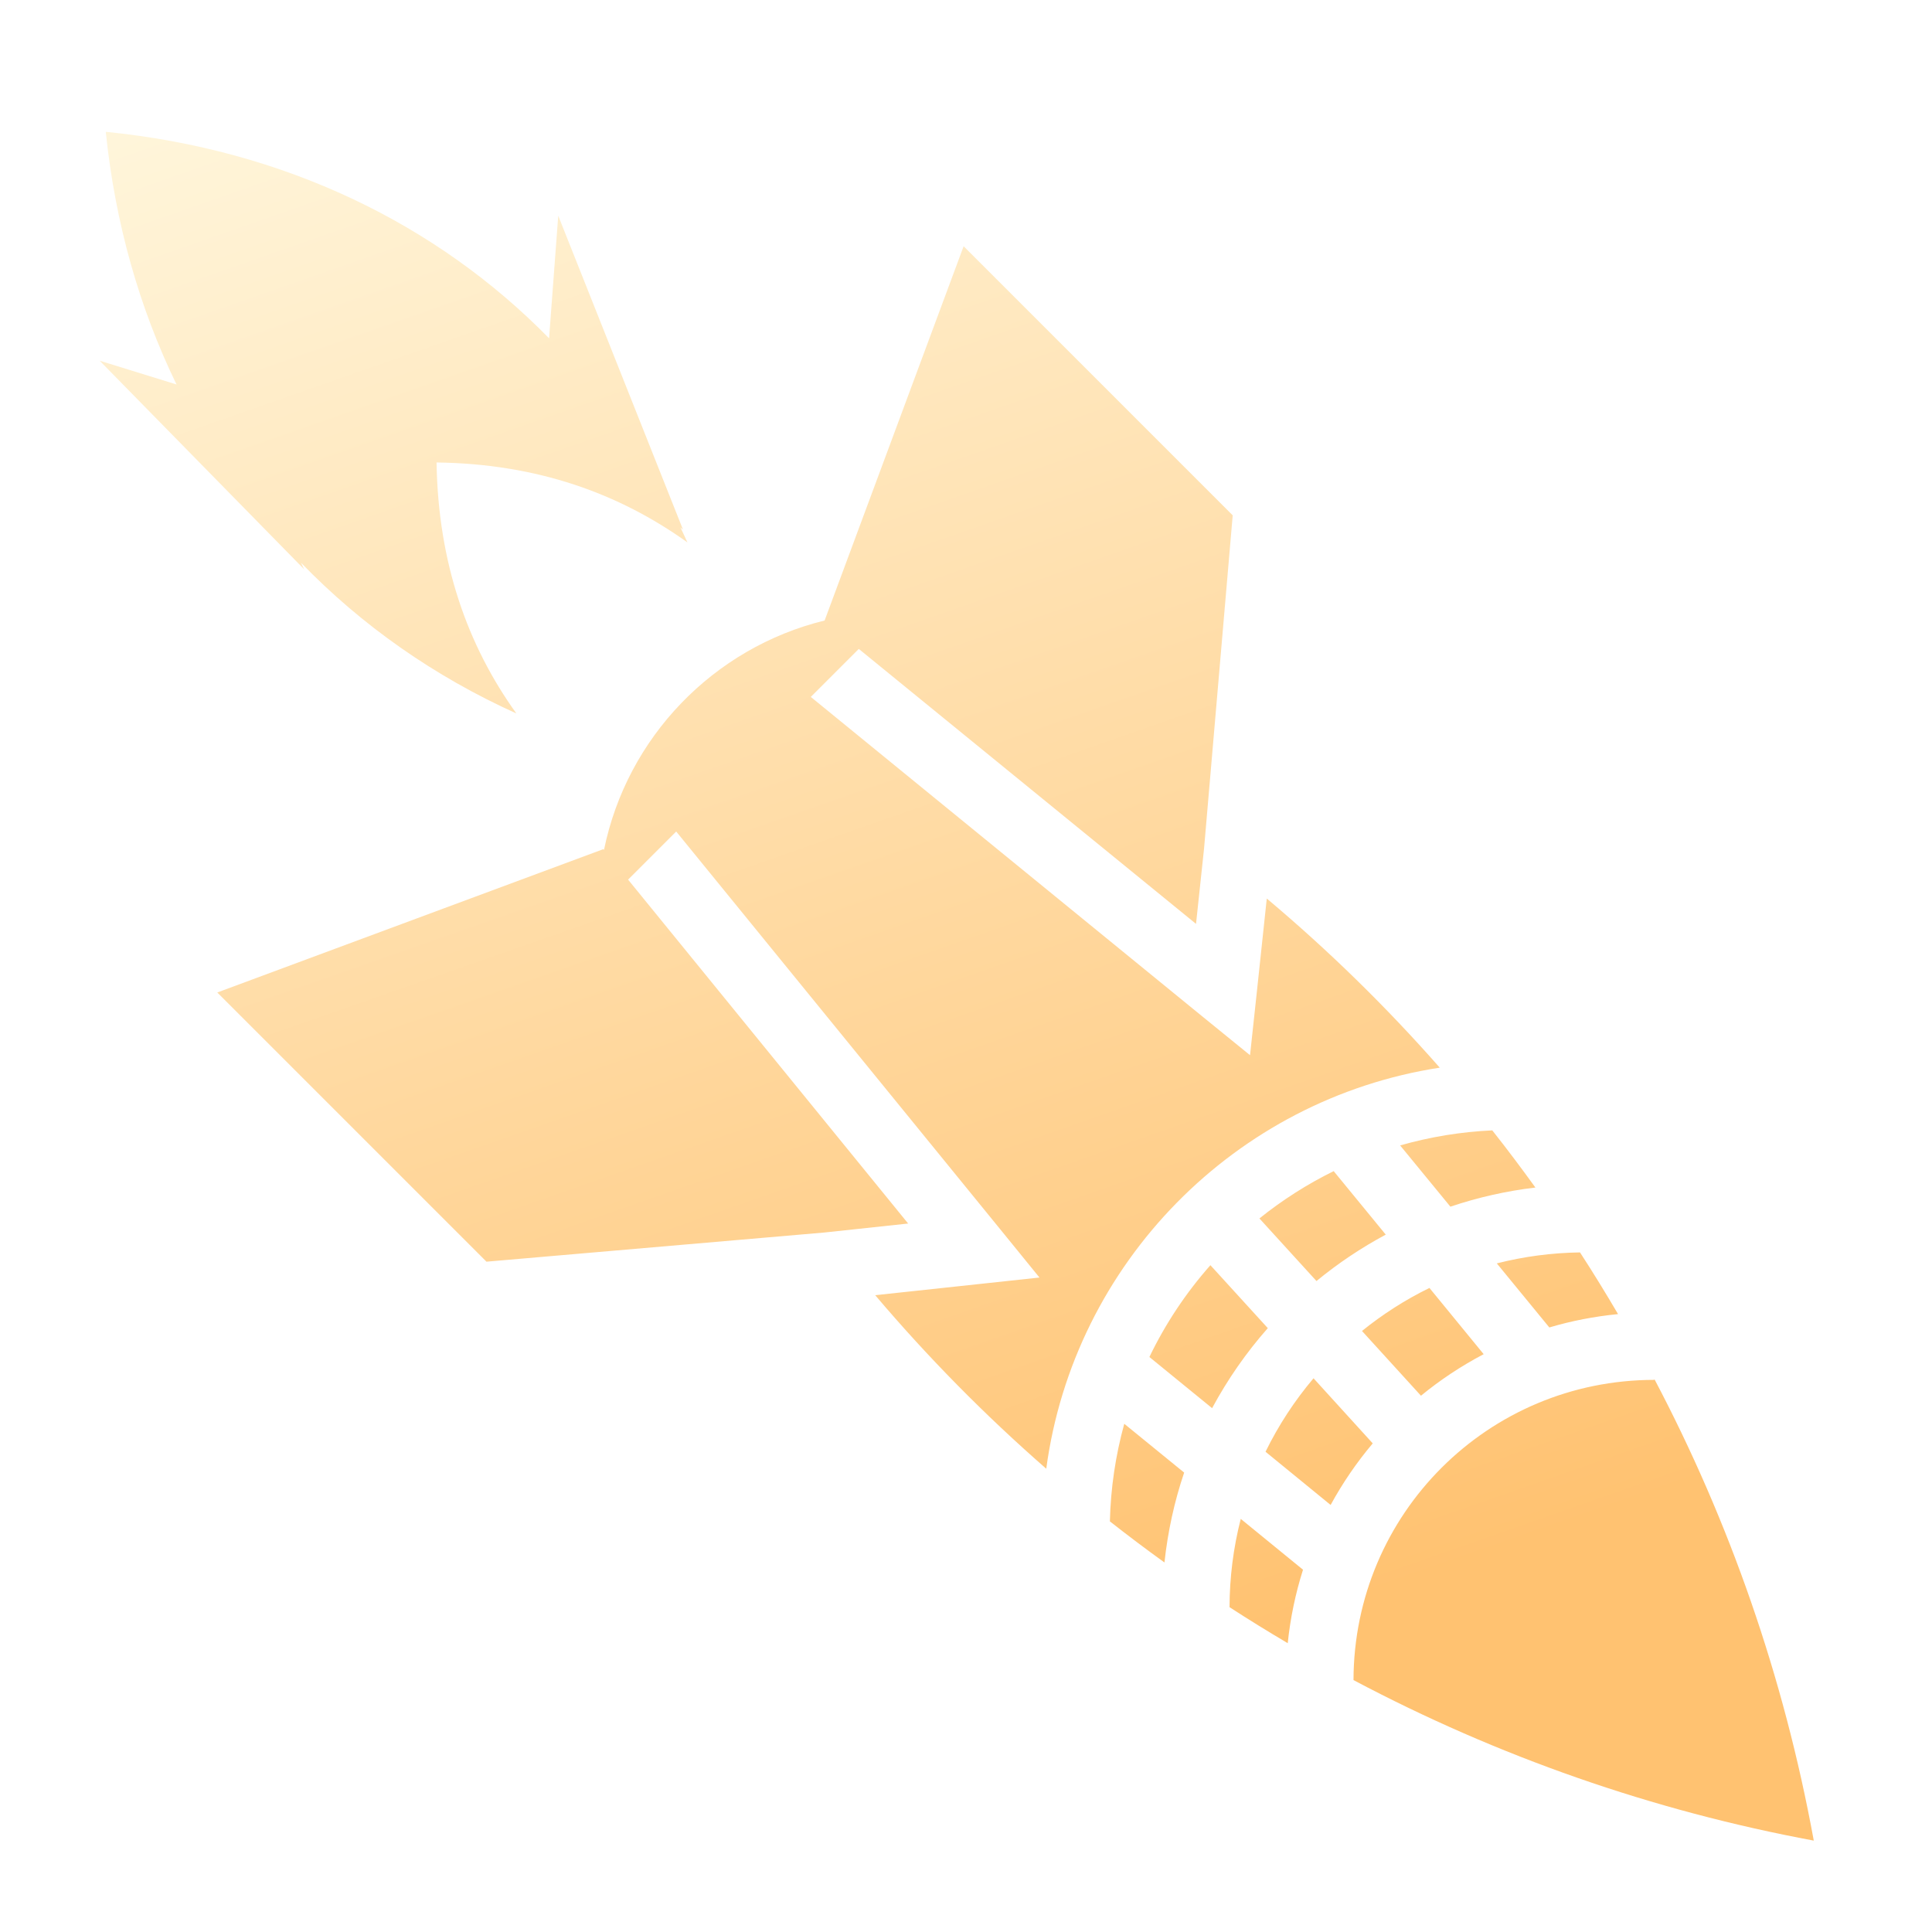
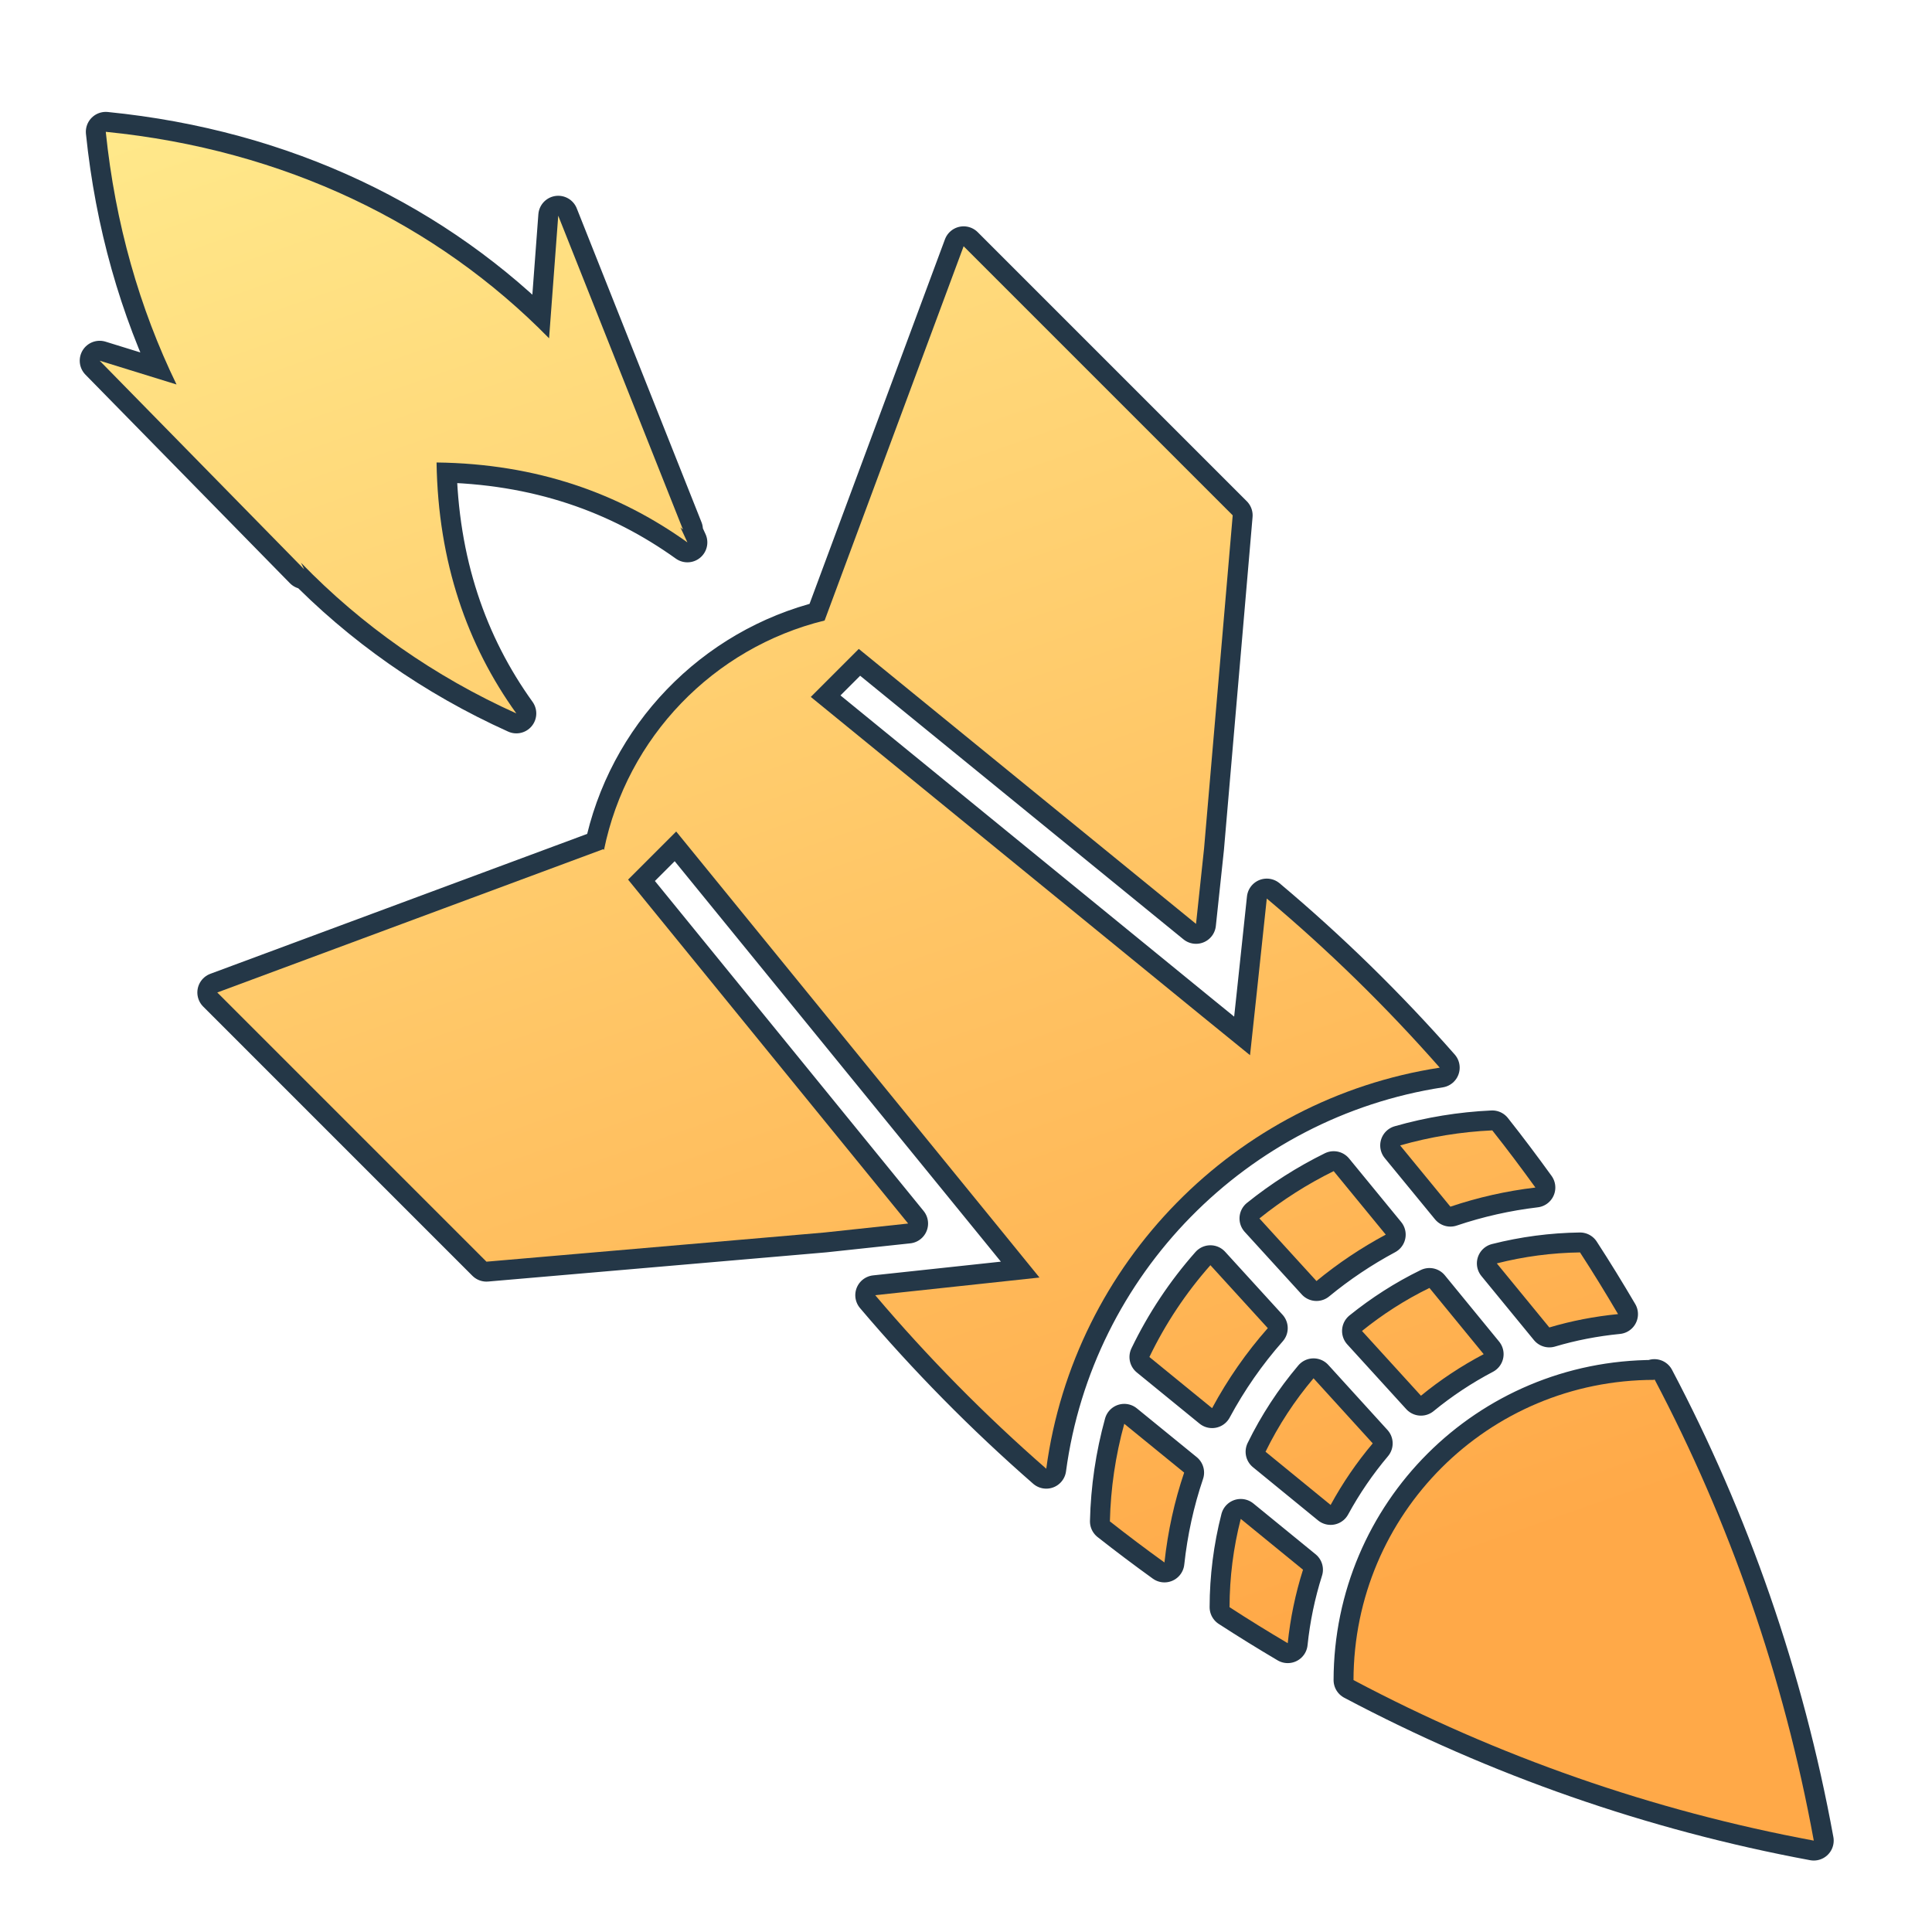
<svg xmlns="http://www.w3.org/2000/svg" viewBox="0 0 512 512">
  <defs>
    <linearGradient id="ink" x1="0" y1="0" x2=".35" y2="1">
-       <stop stop-color="#fff5da" />
-       <stop offset="1" stop-color="#ffc271" />
+       <stop stop-color="#ffe88a" />
+       <stop offset="1" stop-color="#ffa948" />
    </linearGradient>
  </defs>
-   <g fill="url(#ink)">
+   <g fill="url(#ink)" stroke="#243747" stroke-width="11" stroke-linejoin="round" paint-order="stroke fill">
    <g transform="translate(10 10) scale(.96)">
      <path d="M18.78 25.97c2.6 25.278 9.316 48.72 19.532 69.75l-21.218-6.564L73.53 146.72l-.843-1.782c16.737 17.29 36.797 31.38 59.438 41.593-13.546-18.845-21.597-41.677-22.03-69.28 27.78.35 50.396 8.56 69.25 22.063-.627-1.4-1.284-2.776-1.94-4.157l.72.625-34.438-86.655-2.53 33.844c-30.974-31.598-73.044-52.084-122.376-57zm236.814 31.593L217.22 160.875c-30.663 7.52-54.566 32.236-60.907 63.344l-.188-.22-106.563 39.563 74.313 74.312 93-8.03.375-.033 23.03-2.468-77.31-94.938 13.28-13.28 89.406 109.75 10.875 13.374-17.124 1.844-28.22 3.03a448.92 448.92 0 0 0 47.22 47.907c7.62-56.784 52.175-102.042 108.625-110.717a443.59 443.59 0 0 0-47.75-46.688l-2.78 26.125-1.844 17.125L321.28 270l-107.874-88.03 13.25-13.25 93.094 75.905 2.22-20.844 7.905-91.936-74.28-74.28zM401.53 301.625a111.011 111.011 0 0 0-25.436 4.156l13.875 16.908a116.11 116.11 0 0 1 23.467-5.282c-3.863-5.344-7.814-10.62-11.906-15.78zm-43.78 11.25a110.843 110.843 0 0 0-20.5 13.063l15.75 17.28a117.217 117.217 0 0 1 19.125-12.812l-14.375-17.53zm68 22.438a98.919 98.919 0 0 0-22.97 3.03l14.5 17.688c6.108-1.82 12.447-3.043 18.97-3.686-3.387-5.76-6.865-11.445-10.5-17.03zm-102.03 3.53a110.815 110.815 0 0 0-16.845 25.344l17.313 14.125c4.28-7.958 9.44-15.37 15.375-22.093l-15.844-17.376zm60.467 6.282c-6.67 3.247-12.908 7.267-18.625 11.875l16.282 17.875a102.325 102.325 0 0 1 17.312-11.47l-14.97-18.28zm-32 24.938a98.164 98.164 0 0 0-13.25 20.28l17.97 14.688a102.341 102.341 0 0 1 11.624-17l-16.342-17.967zm94.094.218v.22c-45.915 0-82.96 36.985-83.06 82.875a444.741 444.741 0 0 0 127.06 44.313c-8.284-45.328-23.3-88.145-44-127.407zM299.94 382.626a111.035 111.035 0 0 0-3.97 26.938 448.277 448.277 0 0 0 15.063 11.343c.93-8.58 2.75-16.88 5.44-24.812l-16.533-13.47zm32.156 26.25a98.892 98.892 0 0 0-3.094 24.375 447.679 447.679 0 0 0 16.063 9.938 101.51 101.51 0 0 1 4.218-20.282l-17.186-14.03z" />
    </g>
  </g>
</svg>
